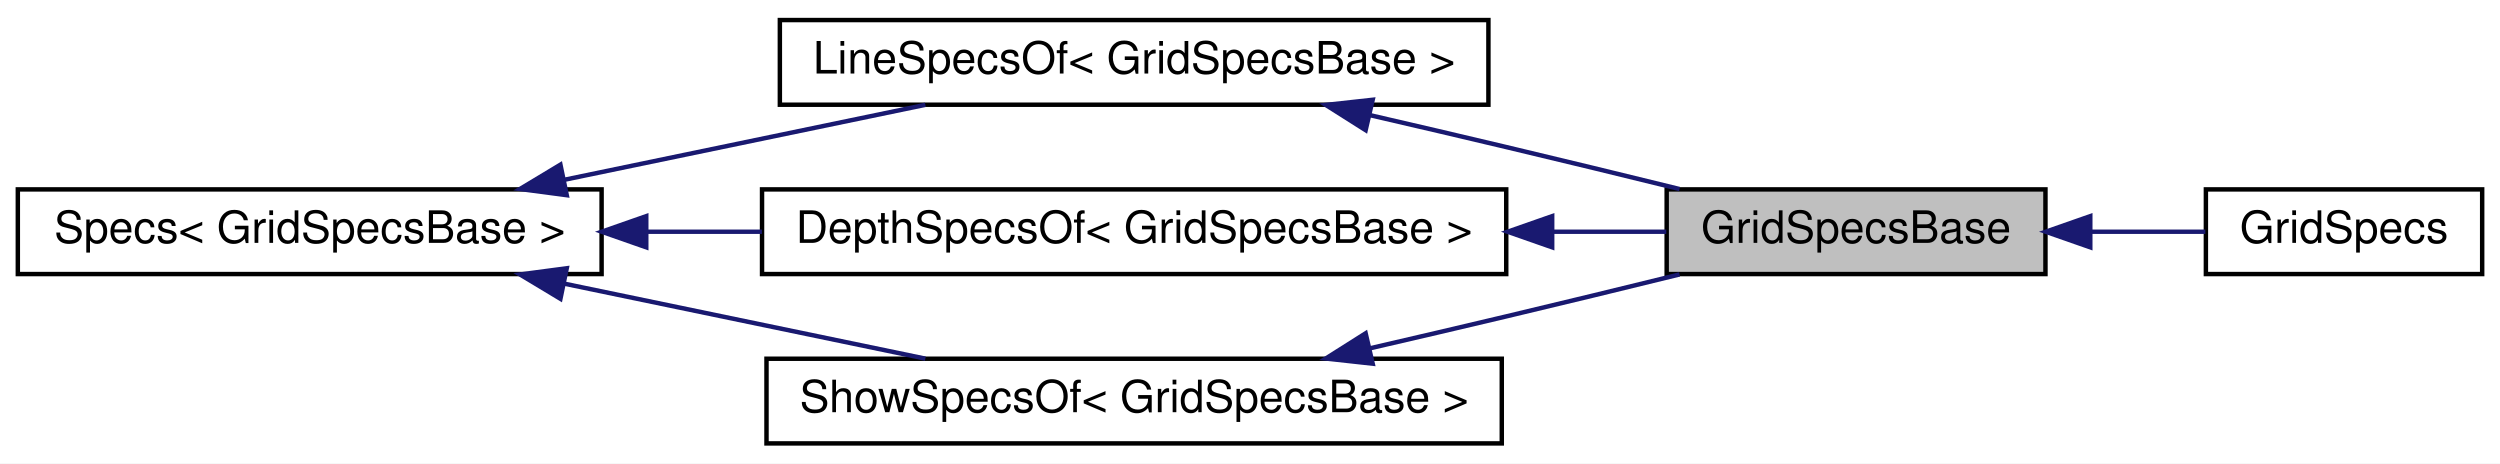
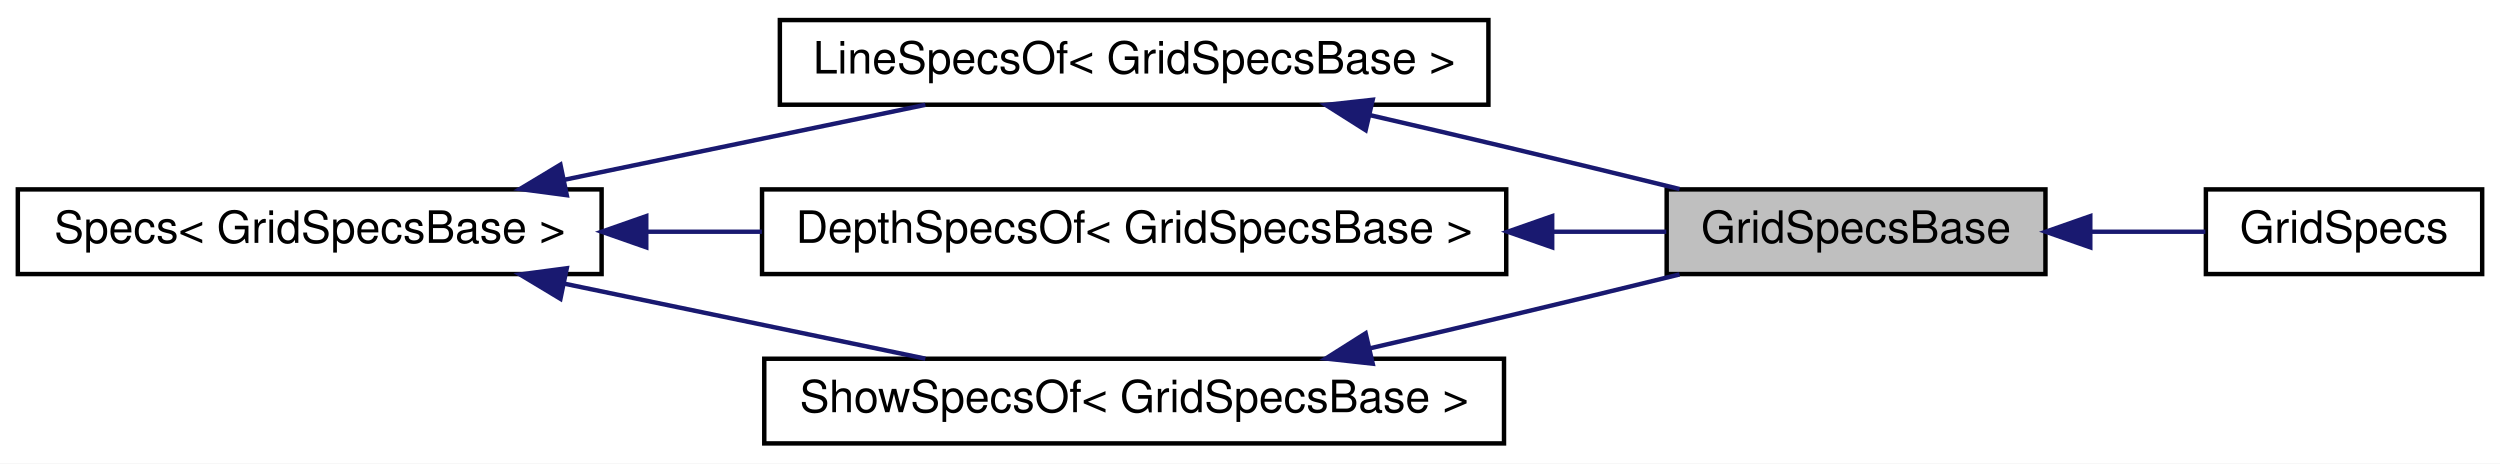
<svg xmlns="http://www.w3.org/2000/svg" xmlns:xlink="http://www.w3.org/1999/xlink" width="561pt" height="104pt" viewBox="0.00 0.00 561.00 104.00">
  <g id="graph0" class="graph" transform="scale(1 1) rotate(0) translate(4 100)">
    <polygon fill="white" stroke="transparent" points="-4,4 -4,-100 557,-100 557,4 -4,4" />
    <g id="node1" class="node">
      <g id="a_node1">
        <a xlink:title="The class used to specify options for grid lines along axis tics (major or minor).">
          <polygon fill="#bfbfbf" stroke="black" points="370,-38.5 370,-57.5 455,-57.5 455,-38.5 370,-38.5" />
          <text text-anchor="middle" x="412.5" y="-45.5" font-family="Helvetica" font-size="10.00">GridSpecsBase</text>
        </a>
      </g>
    </g>
    <g id="node6" class="node">
      <g id="a_node6">
        <a xlink:href="classsciplot_1_1GridSpecs.html" target="_top" xlink:title="The class used to specify options for grid.">
          <polygon fill="white" stroke="black" points="491,-38.5 491,-57.5 553,-57.5 553,-38.5 491,-38.5" />
          <text text-anchor="middle" x="522" y="-45.5" font-family="Helvetica" font-size="10.00">GridSpecs</text>
        </a>
      </g>
    </g>
    <g id="edge7" class="edge">
      <path fill="none" stroke="midnightblue" d="M465.28,-48C474.05,-48 482.9,-48 490.88,-48" />
      <polygon fill="midnightblue" stroke="midnightblue" points="465.06,-44.5 455.06,-48 465.06,-51.5 465.06,-44.5" />
    </g>
    <g id="node2" class="node">
      <g id="a_node2">
        <a xlink:href="classsciplot_1_1LineSpecsOf.html" target="_top" xlink:title=" ">
          <polygon fill="white" stroke="black" points="171,-76.5 171,-95.5 330,-95.5 330,-76.5 171,-76.5" />
          <text text-anchor="middle" x="250.5" y="-83.5" font-family="Helvetica" font-size="10.00">LineSpecsOf&lt; GridSpecsBase &gt;</text>
        </a>
      </g>
    </g>
    <g id="edge1" class="edge">
      <path fill="none" stroke="midnightblue" d="M303.46,-74.15C313.59,-71.81 324.13,-69.35 334,-67 346.67,-63.99 360.48,-60.63 372.89,-57.58" />
      <polygon fill="midnightblue" stroke="midnightblue" points="302.45,-70.79 293.5,-76.45 304.03,-77.61 302.45,-70.79" />
    </g>
    <g id="node3" class="node">
      <g id="a_node3">
        <a xlink:href="classsciplot_1_1Specs.html" target="_top" xlink:title=" ">
          <polygon fill="white" stroke="black" points="0,-38.5 0,-57.5 131,-57.5 131,-38.5 0,-38.5" />
          <text text-anchor="middle" x="65.5" y="-45.5" font-family="Helvetica" font-size="10.00">Specs&lt; GridSpecsBase &gt;</text>
        </a>
      </g>
    </g>
    <g id="edge2" class="edge">
      <path fill="none" stroke="midnightblue" d="M122.75,-59.68C148.71,-65.07 179.12,-71.39 203.65,-76.48" />
      <polygon fill="midnightblue" stroke="midnightblue" points="123.18,-56.2 112.68,-57.59 121.76,-63.05 123.18,-56.2" />
    </g>
    <g id="node4" class="node">
      <g id="a_node4">
        <a xlink:href="classsciplot_1_1DepthSpecsOf.html" target="_top" xlink:title=" ">
          <polygon fill="white" stroke="black" points="167,-38.5 167,-57.5 334,-57.5 334,-38.5 167,-38.5" />
          <text text-anchor="middle" x="250.5" y="-45.5" font-family="Helvetica" font-size="10.00">DepthSpecsOf&lt; GridSpecsBase &gt;</text>
        </a>
      </g>
    </g>
    <g id="edge4" class="edge">
      <path fill="none" stroke="midnightblue" d="M141.24,-48C149.72,-48 158.4,-48 166.97,-48" />
      <polygon fill="midnightblue" stroke="midnightblue" points="141.02,-44.5 131.02,-48 141.02,-51.5 141.02,-44.5" />
    </g>
    <g id="node5" class="node">
      <g id="a_node5">
        <a xlink:href="classsciplot_1_1ShowSpecsOf.html" target="_top" xlink:title=" ">
-           <polygon fill="white" stroke="black" points="168,-0.5 168,-19.5 333,-19.5 333,-0.5 168,-0.5" />
+           <polygon fill="white" stroke="black" points="167.5,-0.5 167.5,-19.5 333.5,-19.5 333.5,-0.5 167.5,-0.5" />
          <text text-anchor="middle" x="250.5" y="-7.5" font-family="Helvetica" font-size="10.00">ShowSpecsOf&lt; GridSpecsBase &gt;</text>
        </a>
      </g>
    </g>
    <g id="edge6" class="edge">
      <path fill="none" stroke="midnightblue" d="M122.75,-36.32C148.71,-30.93 179.12,-24.61 203.65,-19.52" />
      <polygon fill="midnightblue" stroke="midnightblue" points="121.76,-32.95 112.68,-38.41 123.18,-39.8 121.76,-32.95" />
    </g>
    <g id="edge3" class="edge">
      <path fill="none" stroke="midnightblue" d="M344.4,-48C353.28,-48 361.93,-48 369.92,-48" />
      <polygon fill="midnightblue" stroke="midnightblue" points="344.31,-44.5 334.31,-48 344.31,-51.5 344.31,-44.5" />
    </g>
    <g id="edge5" class="edge">
      <path fill="none" stroke="midnightblue" d="M303.46,-21.85C313.59,-24.19 324.13,-26.65 334,-29 346.67,-32.01 360.48,-35.37 372.89,-38.42" />
      <polygon fill="midnightblue" stroke="midnightblue" points="304.03,-18.39 293.5,-19.55 302.45,-25.21 304.03,-18.39" />
    </g>
  </g>
</svg>
